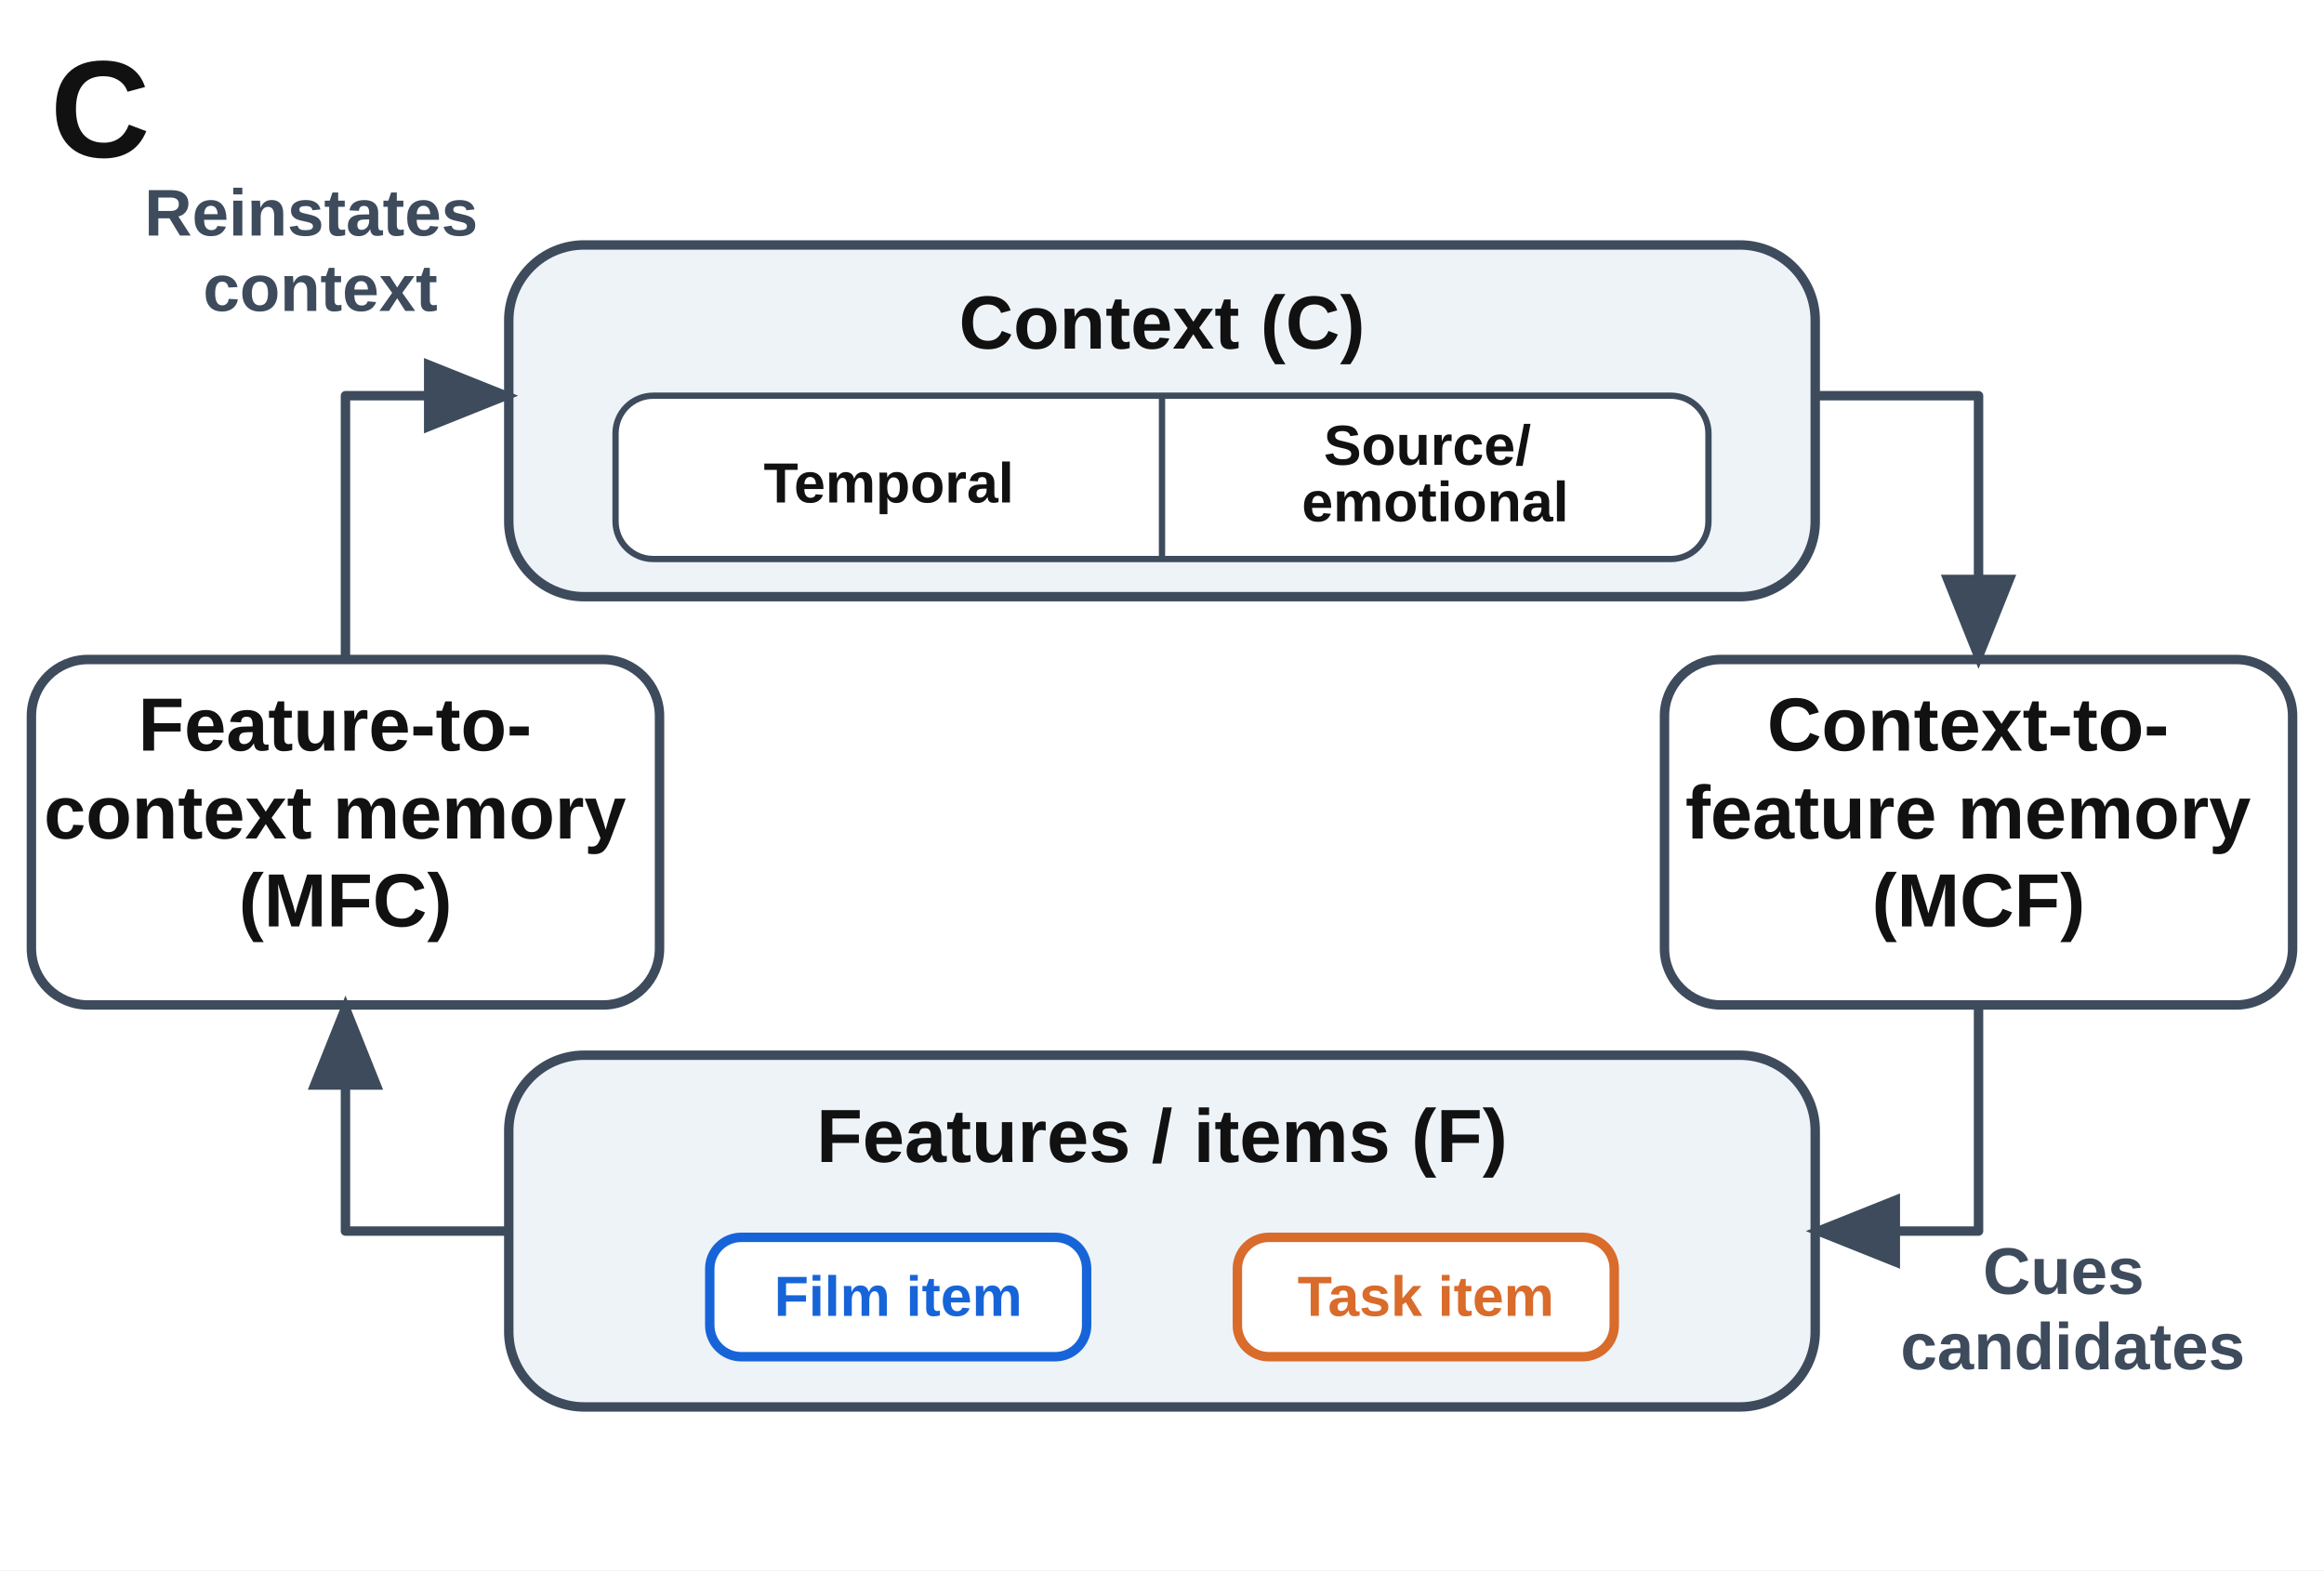
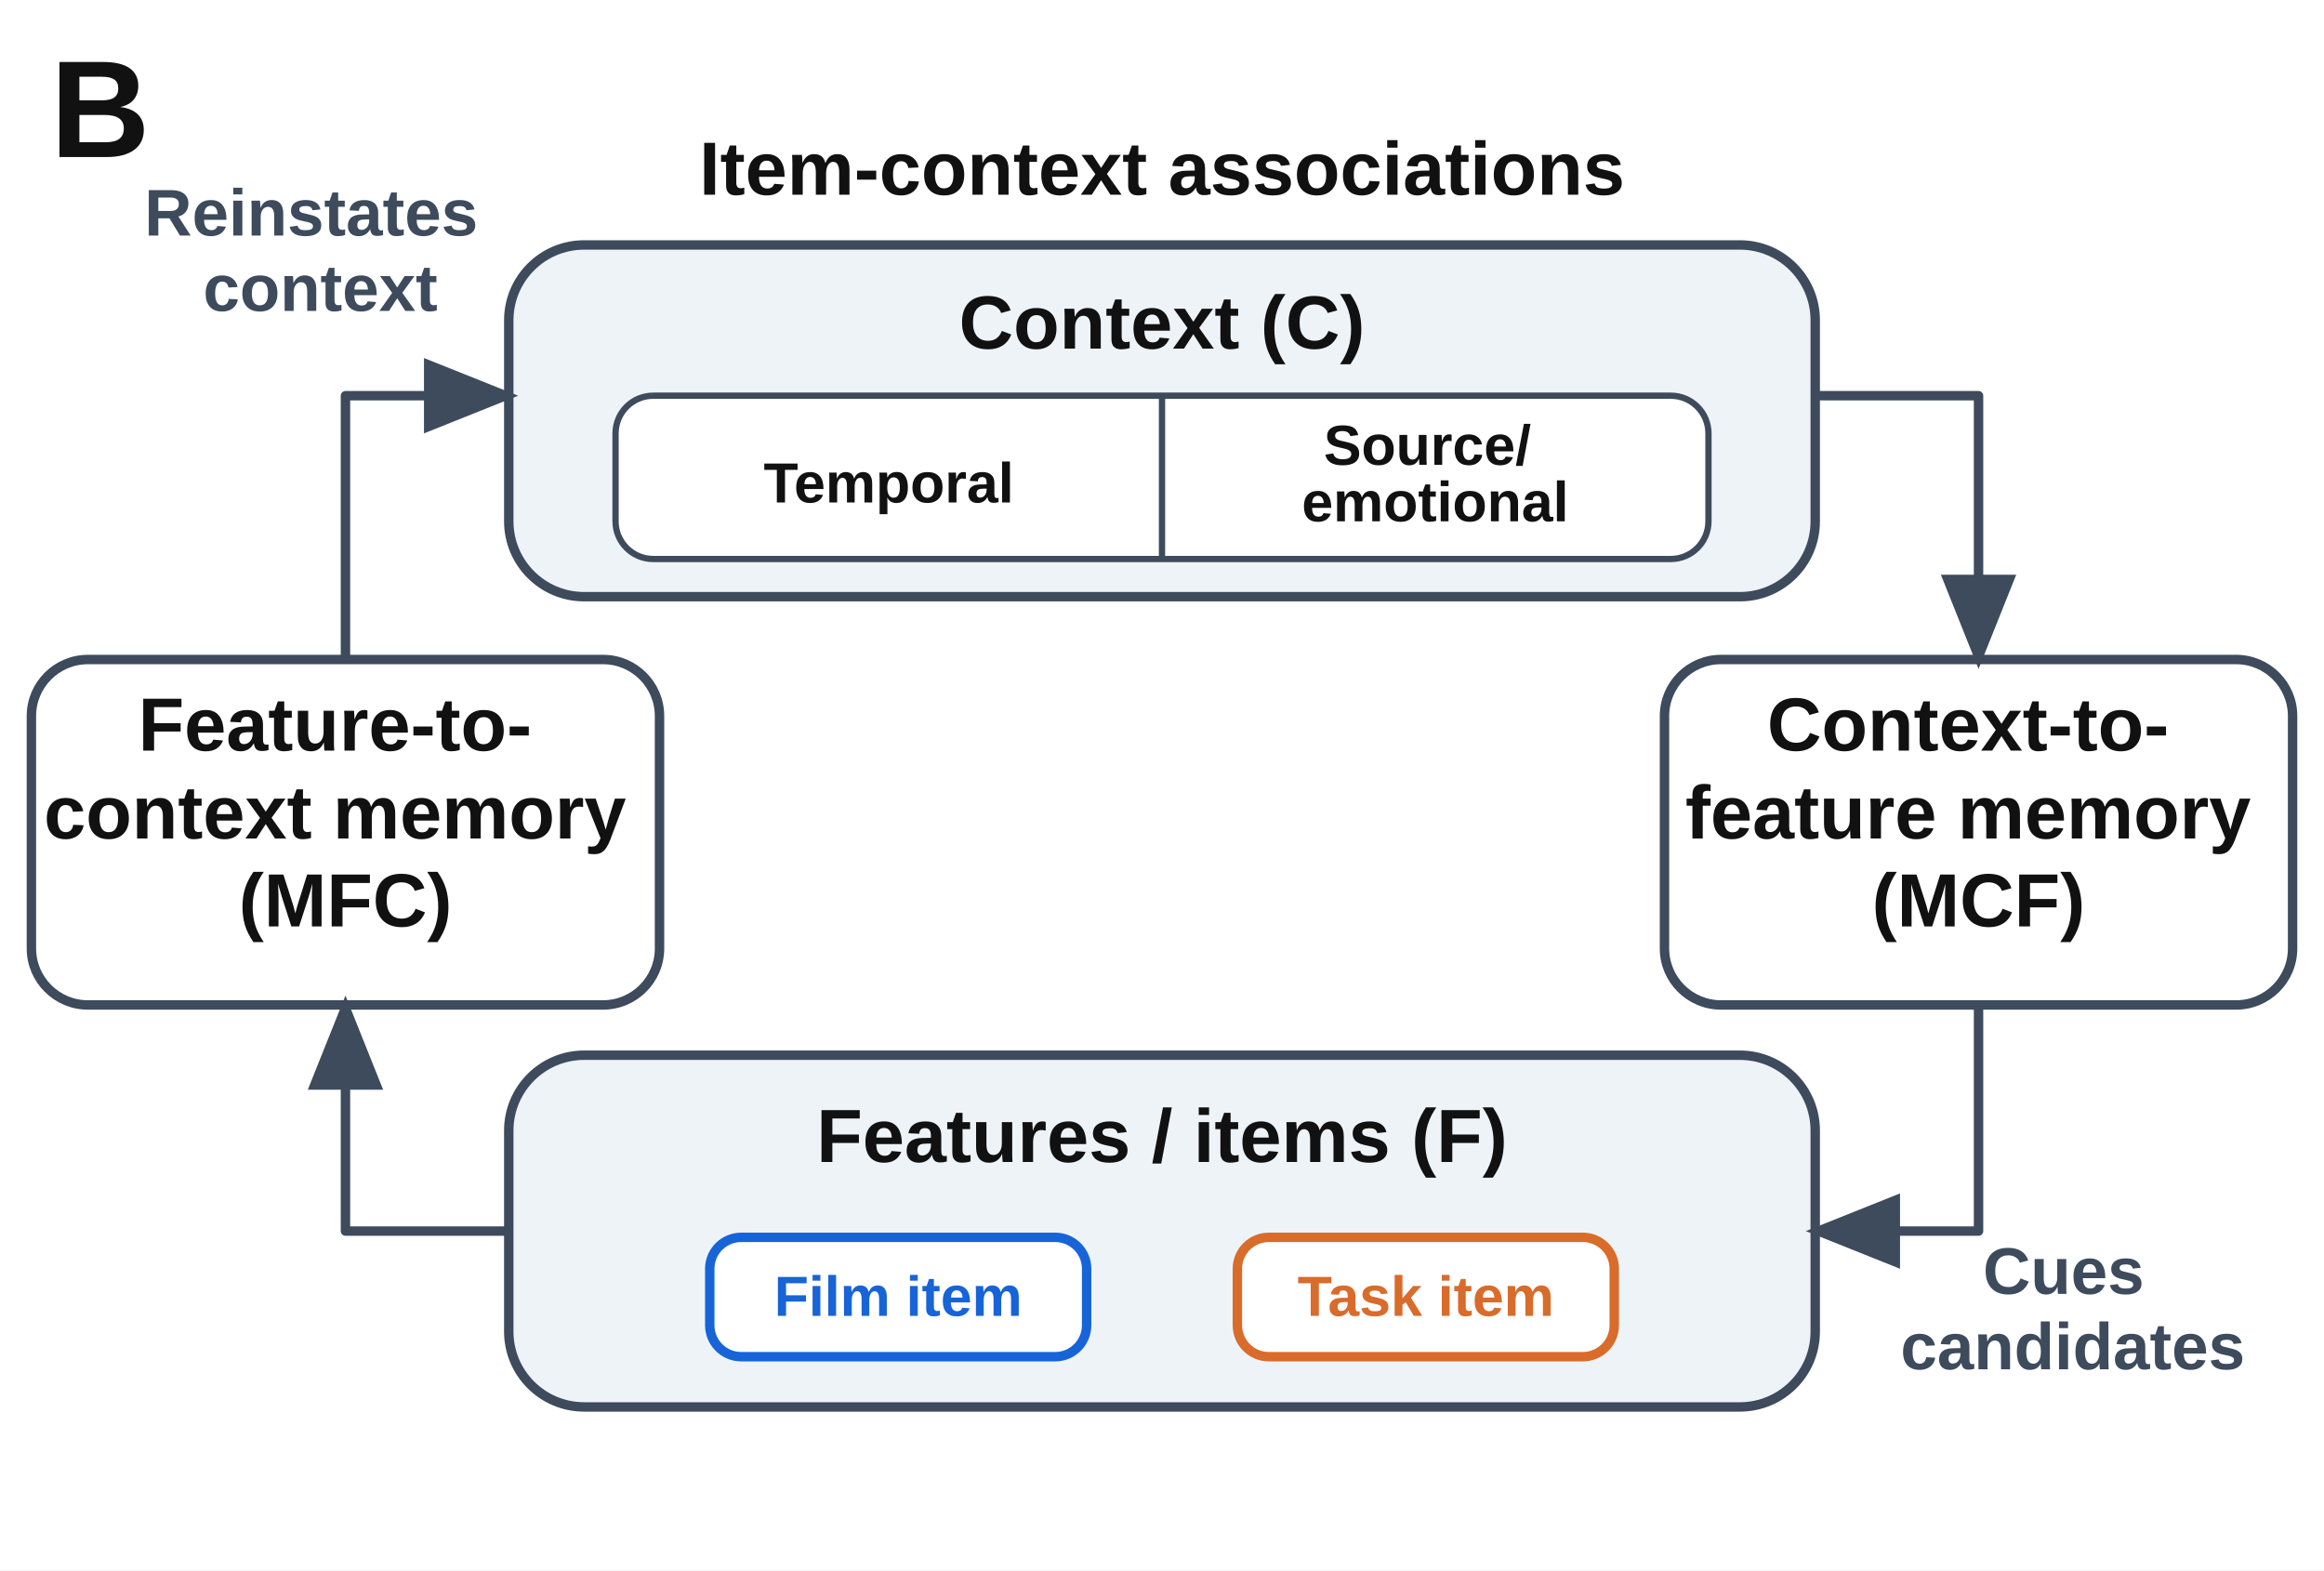
<svg xmlns="http://www.w3.org/2000/svg" viewBox="0 0 740 500" width="740" height="500" font-family="Arial, Helvetica, sans-serif">
  <defs>
    <marker id="arrow" markerWidth="10" markerHeight="8" refX="9" refY="4" orient="auto">
      <path d="M0,0 L10,4 L0,8 Z" fill="#3D4B5C" />
    </marker>
  </defs>
  <rect x="0" y="0" width="740" height="500" fill="white" />
  <text x="16" y="50" font-size="44" font-weight="700" fill="#111111" text-anchor="start">
-     <tspan x="16" dy="0">C</tspan>
+     <tspan x="16" dy="0">B</tspan>
+   </text>
+   <text x="370" y="62" font-size="24" font-weight="700" fill="#111111" text-anchor="middle">
+     <tspan x="370" dy="0">Item-context associations</tspan>
  </text>
  <rect x="162" y="78" width="416" height="112" rx="24" fill="#EEF3F8" stroke="#3D4B5C" stroke-width="3" />
  <text x="370" y="111" font-size="24" font-weight="700" fill="#111111" text-anchor="middle">
    <tspan x="370" dy="0">Context (C)</tspan>
  </text>
  <rect x="196" y="126" width="348" height="52" rx="12" fill="white" stroke="#3D4B5C" stroke-width="2" />
  <line x1="370" y1="126" x2="370" y2="178" stroke="#3D4B5C" stroke-width="2" />
  <text x="283" y="160" font-size="18" font-weight="700" fill="#111111" text-anchor="middle">
    <tspan x="283" dy="0">Temporal</tspan>
  </text>
  <text x="457" y="148" font-size="18" font-weight="700" fill="#111111" text-anchor="middle">
    <tspan x="457" dy="0">Source/</tspan>
    <tspan x="457" dy="18">emotional</tspan>
  </text>
  <rect x="162" y="336" width="416" height="112" rx="24" fill="#EEF3F8" stroke="#3D4B5C" stroke-width="3" />
  <text x="370" y="370" font-size="24" font-weight="700" fill="#111111" text-anchor="middle">
    <tspan x="370" dy="0">Features / items (F)</tspan>
  </text>
  <rect x="226" y="394" width="120" height="38" rx="10" fill="white" stroke="#1764D8" stroke-width="3" />
  <text x="286" y="419" font-size="18" font-weight="700" fill="#1764D8" text-anchor="middle">
    <tspan x="286" dy="0">Film item</tspan>
  </text>
  <rect x="394" y="394" width="120" height="38" rx="10" fill="white" stroke="#D96B2B" stroke-width="3" />
  <text x="454" y="419" font-size="18" font-weight="700" fill="#D96B2B" text-anchor="middle">
    <tspan x="454" dy="0">Task item</tspan>
  </text>
  <rect x="10" y="210" width="200" height="110" rx="18" fill="white" stroke="#3D4B5C" stroke-width="3" />
  <text x="110" y="239" font-size="24" font-weight="700" fill="#111111" text-anchor="middle">
    <tspan x="110" dy="0">Feature-to-</tspan>
    <tspan x="110" dy="28">context memory</tspan>
    <tspan x="110" dy="28">(MFC)</tspan>
  </text>
  <rect x="530" y="210" width="200" height="110" rx="18" fill="white" stroke="#3D4B5C" stroke-width="3" />
  <text x="630" y="239" font-size="24" font-weight="700" fill="#111111" text-anchor="middle">
    <tspan x="630" dy="0">Context-to-</tspan>
    <tspan x="630" dy="28">feature memory</tspan>
    <tspan x="630" dy="28">(MCF)</tspan>
  </text>
  <polyline points="110,210 110,126 162,126" fill="none" stroke="#3D4B5C" stroke-width="3" stroke-linejoin="round" marker-end="url(#arrow)" />
  <polyline points="578,126 630,126 630,210" fill="none" stroke="#3D4B5C" stroke-width="3" stroke-linejoin="round" marker-end="url(#arrow)" />
  <polyline points="162,392 110,392 110,320" fill="none" stroke="#3D4B5C" stroke-width="3" stroke-linejoin="round" marker-end="url(#arrow)" />
  <polyline points="630,320 630,392 578,392" fill="none" stroke="#3D4B5C" stroke-width="3" stroke-linejoin="round" marker-end="url(#arrow)" />
  <text x="102" y="75" font-size="21" font-weight="700" fill="#3D4B5C" text-anchor="middle">
    <tspan x="102" dy="0">Reinstates</tspan>
    <tspan x="102" dy="24">context</tspan>
  </text>
  <text x="660" y="412" font-size="21" font-weight="700" fill="#3D4B5C" text-anchor="middle">
    <tspan x="660" dy="0">Cues</tspan>
    <tspan x="660" dy="24">candidates</tspan>
  </text>
</svg>
